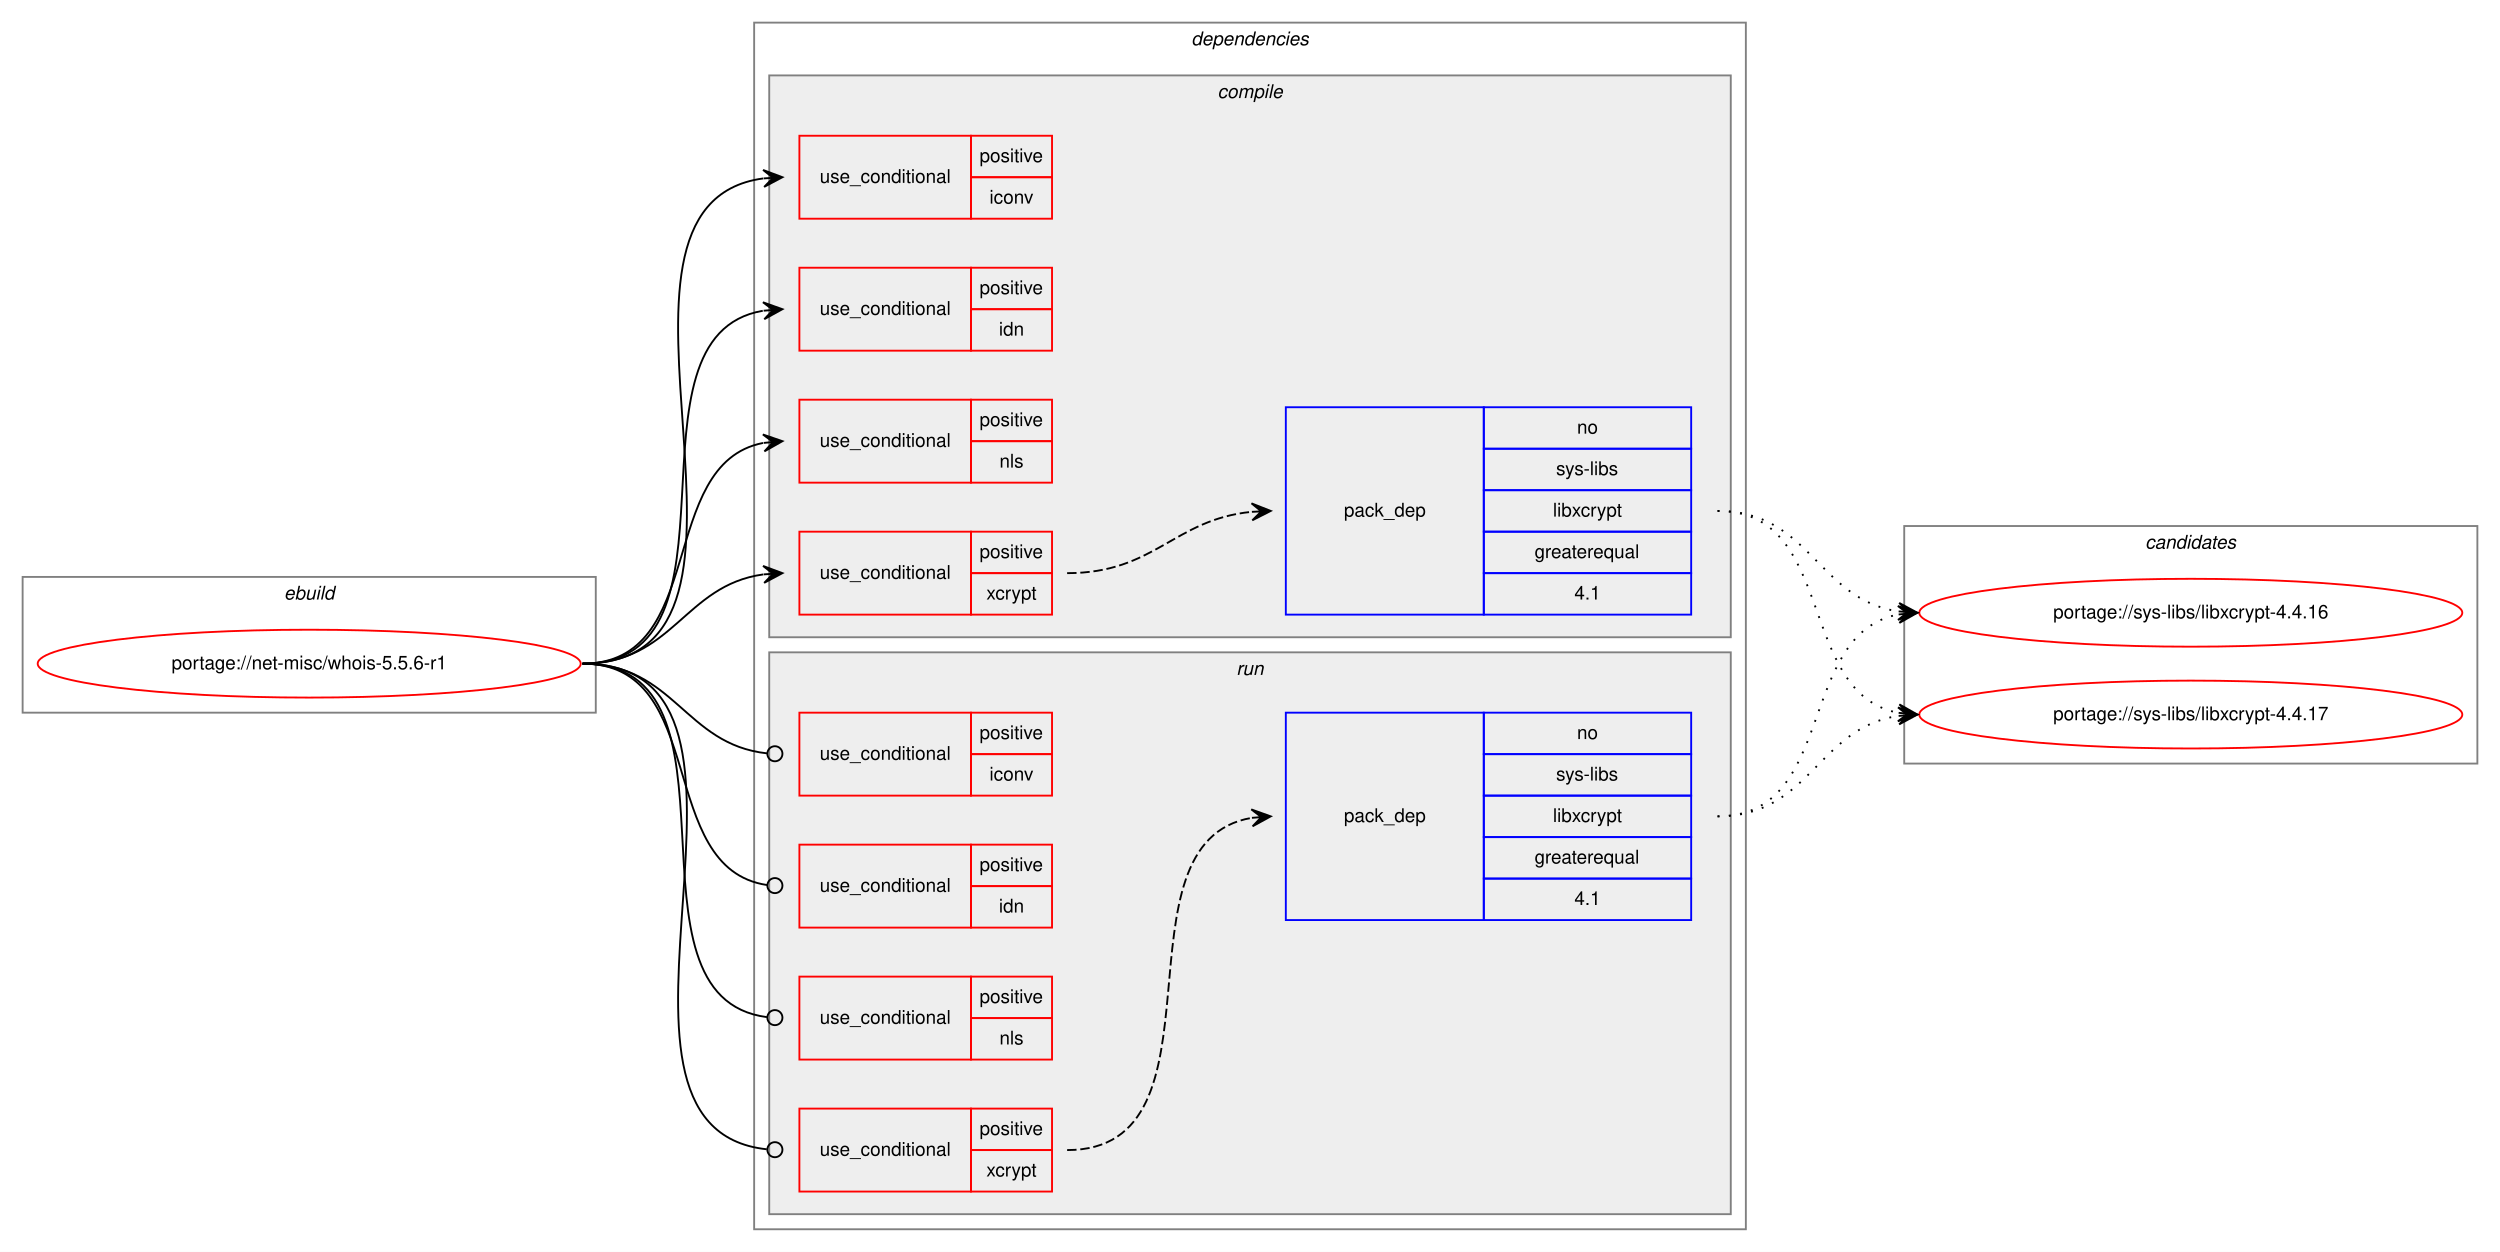
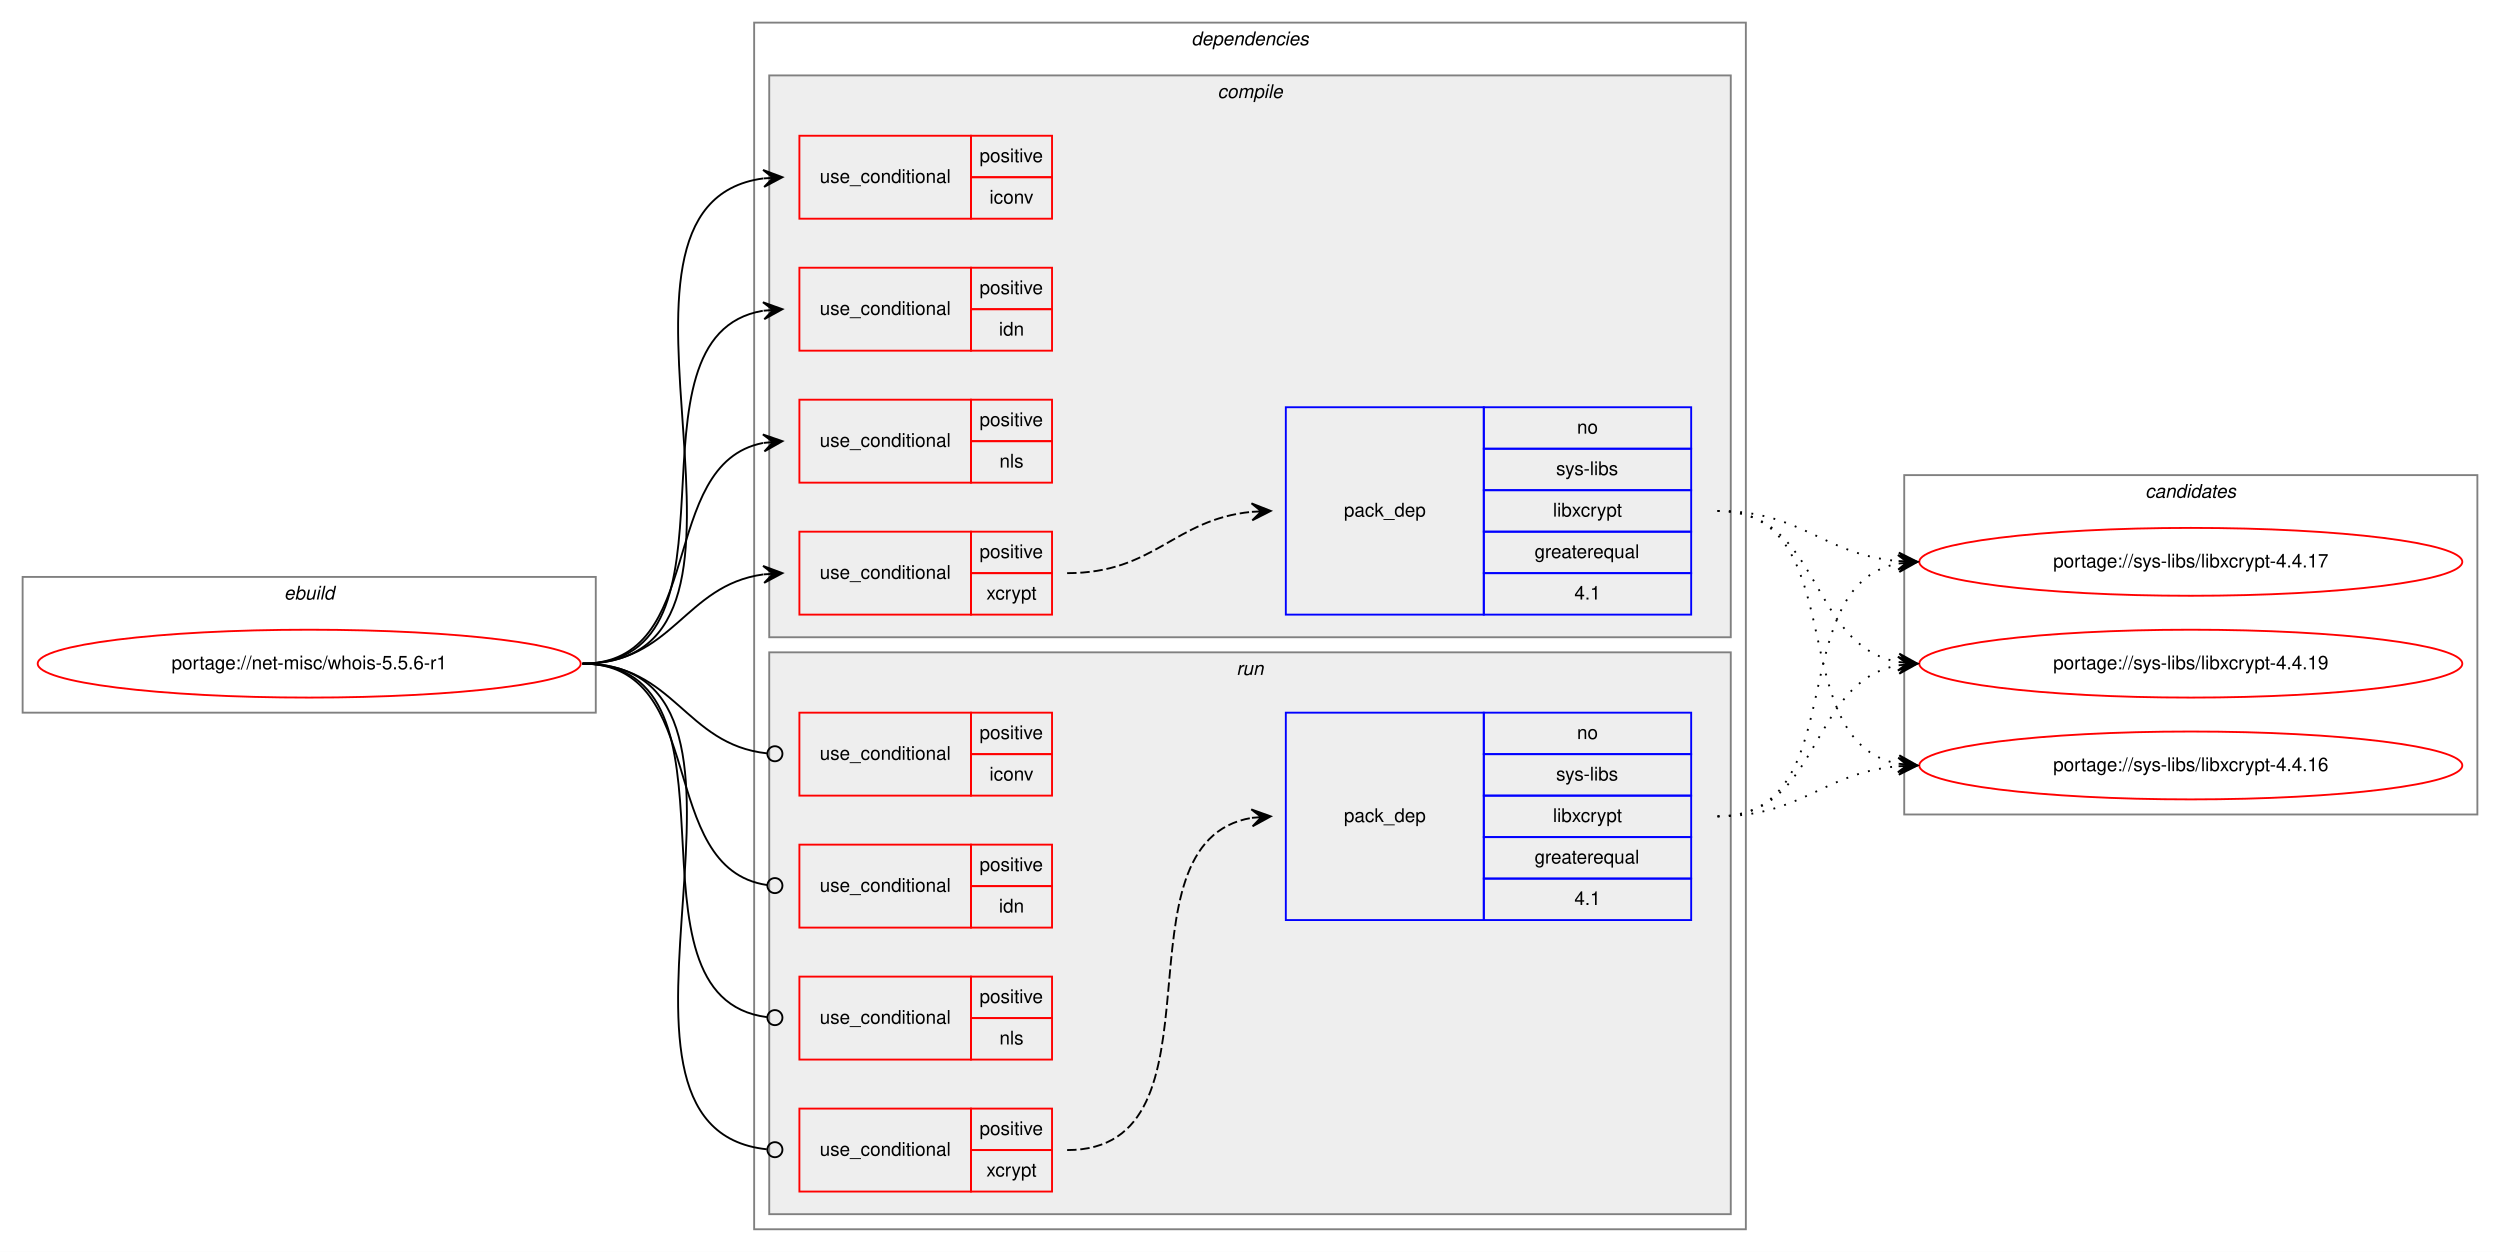
<svg xmlns="http://www.w3.org/2000/svg" xmlns:xlink="http://www.w3.org/1999/xlink" width="1326pt" height="664pt" viewBox="0.00 0.00 1326.00 664.00">
  <g id="graph0" class="graph" transform="scale(1 1) rotate(0) translate(4 660)">
    <polygon fill="white" stroke="transparent" points="-4,4 -4,-660 1322,-660 1322,4 -4,4" />
    <g id="clust1" class="cluster">
      <polygon fill="none" stroke="gray" points="8,-282 8,-354 312,-354 312,-282 8,-282" />
      <text text-anchor="start" x="146.66" y="-342" font-family="Helvetica,sans-Serif" font-style="italic" font-size="10.00">ebuild</text>
    </g>
    <g id="clust2" class="cluster">
      <polygon fill="none" stroke="gray" points="396,-8 396,-648 922,-648 922,-8 396,-8" />
      <text text-anchor="start" x="627.88" y="-636" font-family="Helvetica,sans-Serif" font-style="italic" font-size="10.00">dependencies</text>
    </g>
    <g id="clust3" class="cluster">
      <polygon fill="#eeeeee" stroke="gray" points="404,-322 404,-620 914,-620 914,-322 404,-322" />
      <text text-anchor="start" x="641.78" y="-608" font-family="Helvetica,sans-Serif" font-style="italic" font-size="10.00">compile</text>
    </g>
    <g id="clust10" class="cluster">
      <polygon fill="#eeeeee" stroke="gray" points="404,-16 404,-314 914,-314 914,-16 404,-16" />
      <text text-anchor="start" x="651.78" y="-302" font-family="Helvetica,sans-Serif" font-style="italic" font-size="10.00">run</text>
    </g>
    <g id="clust16" class="cluster">
-       <polygon fill="none" stroke="gray" points="1006,-255 1006,-381 1310,-381 1310,-255 1006,-255" />
-       <text text-anchor="start" x="1133.82" y="-369" font-family="Helvetica,sans-Serif" font-style="italic" font-size="10.00">candidates</text>
+       <polygon fill="none" stroke="gray" points="1006,-228 1006,-408 1310,-408 1310,-228 1006,-228" />
+       <text text-anchor="start" x="1133.82" y="-396" font-family="Helvetica,sans-Serif" font-style="italic" font-size="10.00">candidates</text>
    </g>
    <g id="node1" class="node">
      <g id="a_node1">
        <a xlink:href="../net-misc/whois-5.5.6-r1.svg" xlink:title="portage://net-misc/whois-5.5.6-r1">
          <ellipse fill="none" stroke="red" cx="160" cy="-308" rx="144" ry="18" />
          <text text-anchor="middle" x="160" y="-305" font-family="Helvetica,sans-Serif" font-size="10.00">portage://net-misc/whois-5.5.6-r1</text>
        </a>
      </g>
    </g>
    <g id="node2" class="node">
      <polygon fill="none" stroke="red" points="420,-544 420,-588 511,-588 511,-544 420,-544" />
      <text text-anchor="start" x="430.77" y="-563" font-family="Helvetica,sans-Serif" font-size="10.00">use_conditional</text>
      <polygon fill="none" stroke="red" points="511,-566 511,-588 554,-588 554,-566 511,-566" />
      <text text-anchor="start" x="515.55" y="-574" font-family="Helvetica,sans-Serif" font-size="10.00">positive</text>
      <polygon fill="none" stroke="red" points="511,-544 511,-566 554,-566 554,-544 511,-544" />
      <text text-anchor="start" x="520.83" y="-552" font-family="Helvetica,sans-Serif" font-size="10.00">iconv</text>
    </g>
    <g id="edge1" class="edge">
      <path fill="none" stroke="black" d="M305,-308C425.34,-308 295.12,-551.1 400.78,-565.35" />
      <polygon fill="black" stroke="black" points="411,-566 400.73,-569.86 406.01,-565.68 401.02,-565.36 401.02,-565.36 401.02,-565.36 406.01,-565.68 401.31,-560.87 411,-566 411,-566" />
    </g>
    <g id="node3" class="node">
      <polygon fill="none" stroke="red" points="420,-474 420,-518 511,-518 511,-474 420,-474" />
      <text text-anchor="start" x="430.77" y="-493" font-family="Helvetica,sans-Serif" font-size="10.00">use_conditional</text>
      <polygon fill="none" stroke="red" points="511,-496 511,-518 554,-518 554,-496 511,-496" />
      <text text-anchor="start" x="515.55" y="-504" font-family="Helvetica,sans-Serif" font-size="10.00">positive</text>
      <polygon fill="none" stroke="red" points="511,-474 511,-496 554,-496 554,-474 511,-474" />
      <text text-anchor="start" x="525.83" y="-482" font-family="Helvetica,sans-Serif" font-size="10.00">idn</text>
    </g>
    <g id="edge2" class="edge">
      <path fill="none" stroke="black" d="M305,-308C397.17,-308 321.51,-481.6 400.57,-495.16" />
      <polygon fill="black" stroke="black" points="411,-496 400.67,-499.68 406.02,-495.6 401.03,-495.2 401.03,-495.2 401.03,-495.2 406.02,-495.6 401.39,-490.71 411,-496 411,-496" />
    </g>
    <g id="node4" class="node">
      <polygon fill="none" stroke="red" points="420,-404 420,-448 511,-448 511,-404 420,-404" />
      <text text-anchor="start" x="430.77" y="-423" font-family="Helvetica,sans-Serif" font-size="10.00">use_conditional</text>
      <polygon fill="none" stroke="red" points="511,-426 511,-448 554,-448 554,-426 511,-426" />
      <text text-anchor="start" x="515.55" y="-434" font-family="Helvetica,sans-Serif" font-size="10.00">positive</text>
      <polygon fill="none" stroke="red" points="511,-404 511,-426 554,-426 554,-404 511,-404" />
      <text text-anchor="start" x="526.11" y="-412" font-family="Helvetica,sans-Serif" font-size="10.00">nls</text>
    </g>
    <g id="edge3" class="edge">
      <path fill="none" stroke="black" d="M305,-308C371.78,-308 343.9,-413.88 400.7,-425.05" />
      <polygon fill="black" stroke="black" points="411,-426 400.63,-429.56 406.02,-425.54 401.04,-425.08 401.04,-425.08 401.04,-425.08 406.02,-425.54 401.46,-420.6 411,-426 411,-426" />
    </g>
    <g id="node5" class="node">
      <polygon fill="none" stroke="red" points="420,-334 420,-378 511,-378 511,-334 420,-334" />
      <text text-anchor="start" x="430.77" y="-353" font-family="Helvetica,sans-Serif" font-size="10.00">use_conditional</text>
      <polygon fill="none" stroke="red" points="511,-356 511,-378 554,-378 554,-356 511,-356" />
      <text text-anchor="start" x="515.55" y="-364" font-family="Helvetica,sans-Serif" font-size="10.00">positive</text>
      <polygon fill="none" stroke="red" points="511,-334 511,-356 554,-356 554,-334 511,-334" />
      <text text-anchor="start" x="519.17" y="-342" font-family="Helvetica,sans-Serif" font-size="10.00">xcrypt</text>
    </g>
    <g id="edge5" class="edge">
      <path fill="none" stroke="black" d="M305,-308C353.08,-308 358.68,-349.49 400.79,-355.32" />
      <polygon fill="black" stroke="black" points="411,-356 400.72,-359.83 406.01,-355.67 401.02,-355.34 401.02,-355.34 401.02,-355.34 406.01,-355.67 401.32,-350.85 411,-356 411,-356" />
    </g>
    <g id="node7" class="node">
      <polygon fill="none" stroke="red" points="420,-238 420,-282 511,-282 511,-238 420,-238" />
      <text text-anchor="start" x="430.77" y="-257" font-family="Helvetica,sans-Serif" font-size="10.00">use_conditional</text>
      <polygon fill="none" stroke="red" points="511,-260 511,-282 554,-282 554,-260 511,-260" />
      <text text-anchor="start" x="515.55" y="-268" font-family="Helvetica,sans-Serif" font-size="10.00">positive</text>
      <polygon fill="none" stroke="red" points="511,-238 511,-260 554,-260 554,-238 511,-238" />
      <text text-anchor="start" x="520.83" y="-246" font-family="Helvetica,sans-Serif" font-size="10.00">iconv</text>
    </g>
    <g id="edge6" class="edge">
      <path fill="none" stroke="black" d="M305,-308C353.89,-308 358.86,-265.11 402.94,-260.41" />
      <ellipse fill="none" stroke="black" cx="407.01" cy="-260.21" rx="4" ry="4" />
    </g>
    <g id="node8" class="node">
      <polygon fill="none" stroke="red" points="420,-168 420,-212 511,-212 511,-168 420,-168" />
      <text text-anchor="start" x="430.77" y="-187" font-family="Helvetica,sans-Serif" font-size="10.00">use_conditional</text>
      <polygon fill="none" stroke="red" points="511,-190 511,-212 554,-212 554,-190 511,-190" />
      <text text-anchor="start" x="515.55" y="-198" font-family="Helvetica,sans-Serif" font-size="10.00">positive</text>
      <polygon fill="none" stroke="red" points="511,-168 511,-190 554,-190 554,-168 511,-168" />
      <text text-anchor="start" x="525.83" y="-176" font-family="Helvetica,sans-Serif" font-size="10.00">idn</text>
    </g>
    <g id="edge7" class="edge">
      <path fill="none" stroke="black" d="M305,-308C372.61,-308 343.2,-199.48 402.84,-190.58" />
      <ellipse fill="none" stroke="black" cx="407.01" cy="-190.28" rx="4" ry="4" />
    </g>
    <g id="node9" class="node">
      <polygon fill="none" stroke="red" points="420,-98 420,-142 511,-142 511,-98 420,-98" />
      <text text-anchor="start" x="430.77" y="-117" font-family="Helvetica,sans-Serif" font-size="10.00">use_conditional</text>
      <polygon fill="none" stroke="red" points="511,-120 511,-142 554,-142 554,-120 511,-120" />
      <text text-anchor="start" x="515.55" y="-128" font-family="Helvetica,sans-Serif" font-size="10.00">positive</text>
      <polygon fill="none" stroke="red" points="511,-98 511,-120 554,-120 554,-98 511,-98" />
      <text text-anchor="start" x="526.11" y="-106" font-family="Helvetica,sans-Serif" font-size="10.00">nls</text>
    </g>
    <g id="edge8" class="edge">
      <path fill="none" stroke="black" d="M305,-308C398.02,-308 320.11,-131.21 402.78,-120.51" />
      <ellipse fill="none" stroke="black" cx="407.01" cy="-120.25" rx="4" ry="4" />
    </g>
    <g id="node10" class="node">
      <polygon fill="none" stroke="red" points="420,-28 420,-72 511,-72 511,-28 420,-28" />
      <text text-anchor="start" x="430.77" y="-47" font-family="Helvetica,sans-Serif" font-size="10.00">use_conditional</text>
      <polygon fill="none" stroke="red" points="511,-50 511,-72 554,-72 554,-50 511,-50" />
      <text text-anchor="start" x="515.55" y="-58" font-family="Helvetica,sans-Serif" font-size="10.00">positive</text>
      <polygon fill="none" stroke="red" points="511,-28 511,-50 554,-50 554,-28 511,-28" />
      <text text-anchor="start" x="519.17" y="-36" font-family="Helvetica,sans-Serif" font-size="10.00">xcrypt</text>
    </g>
    <g id="edge10" class="edge">
      <path fill="none" stroke="black" d="M305,-308C426.06,-308 293.54,-61.95 402.71,-50.42" />
      <ellipse fill="none" stroke="black" cx="407.01" cy="-50.2" rx="4" ry="4" />
    </g>
    <g id="node6" class="node">
      <polygon fill="none" stroke="blue" points="678,-334 678,-444 783,-444 783,-334 678,-334" />
      <text text-anchor="start" x="708.82" y="-386" font-family="Helvetica,sans-Serif" font-size="10.00">pack_dep</text>
      <polygon fill="none" stroke="blue" points="783,-422 783,-444 893,-444 893,-422 783,-422" />
      <text text-anchor="start" x="832.44" y="-430" font-family="Helvetica,sans-Serif" font-size="10.00">no</text>
      <polygon fill="none" stroke="blue" points="783,-400 783,-422 893,-422 893,-400 783,-400" />
      <text text-anchor="start" x="821.34" y="-408" font-family="Helvetica,sans-Serif" font-size="10.00">sys-libs</text>
      <polygon fill="none" stroke="blue" points="783,-378 783,-400 893,-400 893,-378 783,-378" />
      <text text-anchor="start" x="819.67" y="-386" font-family="Helvetica,sans-Serif" font-size="10.00">libxcrypt</text>
      <polygon fill="none" stroke="blue" points="783,-356 783,-378 893,-378 893,-356 783,-356" />
      <text text-anchor="start" x="809.94" y="-364" font-family="Helvetica,sans-Serif" font-size="10.00">greaterequal</text>
      <polygon fill="none" stroke="blue" points="783,-334 783,-356 893,-356 893,-334 783,-334" />
      <text text-anchor="start" x="831.05" y="-342" font-family="Helvetica,sans-Serif" font-size="10.00">4.1</text>
    </g>
    <g id="edge4" class="edge">
      <path fill="none" stroke="black" stroke-dasharray="5,2" d="M562,-356C608.56,-356 618.49,-384.4 659.75,-388.51" />
      <polygon fill="black" stroke="black" points="670,-389 659.8,-393.02 665.01,-388.76 660.01,-388.52 660.01,-388.52 660.01,-388.52 665.01,-388.76 660.23,-384.03 670,-389 670,-389" />
    </g>
    <g id="node12" class="node">
      <g id="a_node12">
        <a xlink:href="../sys-libs/libxcrypt-4.4.16.svg" xlink:title="portage://sys-libs/libxcrypt-4.4.16">
-           <ellipse fill="none" stroke="red" cx="1158" cy="-335" rx="144" ry="18" />
-           <text text-anchor="middle" x="1158" y="-332" font-family="Helvetica,sans-Serif" font-size="10.00">portage://sys-libs/libxcrypt-4.4.16</text>
+           <ellipse fill="none" stroke="red" cx="1158" cy="-254" rx="144" ry="18" />
+           <text text-anchor="middle" x="1158" y="-251" font-family="Helvetica,sans-Serif" font-size="10.00">portage://sys-libs/libxcrypt-4.4.16</text>
        </a>
      </g>
    </g>
    <g id="edge11" class="edge">
-       <path fill="none" stroke="black" stroke-dasharray="1,5" d="M907,-389C956.26,-389 959.85,-342.13 1002.86,-335.72" />
-       <polygon fill="black" stroke="black" points="1013,-335 1003.35,-340.2 1008.01,-335.36 1003.03,-335.71 1003.03,-335.71 1003.03,-335.71 1008.01,-335.36 1002.71,-331.22 1013,-335 1013,-335" />
+       <path fill="none" stroke="black" stroke-dasharray="1,5" d="M907,-389C979.56,-389 940.97,-266.86 1002.68,-254.93" />
+       <polygon fill="black" stroke="black" points="1013,-254 1003.45,-259.38 1008.02,-254.45 1003.04,-254.9 1003.04,-254.9 1003.04,-254.9 1008.02,-254.45 1002.64,-250.42 1013,-254 1013,-254" />
    </g>
    <g id="node13" class="node">
      <g id="a_node13">
        <a xlink:href="../sys-libs/libxcrypt-4.4.17.svg" xlink:title="portage://sys-libs/libxcrypt-4.4.17">
-           <ellipse fill="none" stroke="red" cx="1158" cy="-281" rx="144" ry="18" />
-           <text text-anchor="middle" x="1158" y="-278" font-family="Helvetica,sans-Serif" font-size="10.00">portage://sys-libs/libxcrypt-4.4.17</text>
+           <ellipse fill="none" stroke="red" cx="1158" cy="-362" rx="144" ry="18" />
+           <text text-anchor="middle" x="1158" y="-359" font-family="Helvetica,sans-Serif" font-size="10.00">portage://sys-libs/libxcrypt-4.4.17</text>
        </a>
      </g>
    </g>
    <g id="edge12" class="edge">
-       <path fill="none" stroke="black" stroke-dasharray="1,5" d="M907,-389C970.58,-389 948.58,-292.49 1002.79,-281.93" />
-       <polygon fill="black" stroke="black" points="1013,-281 1003.45,-286.39 1008.02,-281.46 1003.04,-281.91 1003.04,-281.91 1003.04,-281.91 1008.02,-281.46 1002.63,-277.43 1013,-281 1013,-281" />
+       <path fill="none" stroke="black" stroke-dasharray="1,5" d="M907,-389C952.01,-389 962.86,-365.86 1002.8,-362.42" />
+       <polygon fill="black" stroke="black" points="1013,-362 1003.2,-366.91 1008,-362.21 1003.01,-362.42 1003.01,-362.42 1003.01,-362.42 1008,-362.21 1002.82,-357.92 1013,-362 1013,-362" />
+     </g>
+     <g id="node14" class="node">
+       <g id="a_node14">
+         <a xlink:href="../sys-libs/libxcrypt-4.4.19.svg" xlink:title="portage://sys-libs/libxcrypt-4.4.19">
+           <ellipse fill="none" stroke="red" cx="1158" cy="-308" rx="144" ry="18" />
+           <text text-anchor="middle" x="1158" y="-305" font-family="Helvetica,sans-Serif" font-size="10.00">portage://sys-libs/libxcrypt-4.4.19</text>
+         </a>
+       </g>
+     </g>
+     <g id="edge13" class="edge">
+       <path fill="none" stroke="black" stroke-dasharray="1,5" d="M907,-389C962.7,-389 954.97,-317.51 1002.99,-308.85" />
+       <polygon fill="black" stroke="black" points="1013,-308 1003.42,-313.33 1008.02,-308.43 1003.04,-308.85 1003.04,-308.85 1003.04,-308.85 1008.02,-308.43 1002.65,-304.37 1013,-308 1013,-308" />
    </g>
    <g id="node11" class="node">
      <polygon fill="none" stroke="blue" points="678,-172 678,-282 783,-282 783,-172 678,-172" />
      <text text-anchor="start" x="708.82" y="-224" font-family="Helvetica,sans-Serif" font-size="10.00">pack_dep</text>
      <polygon fill="none" stroke="blue" points="783,-260 783,-282 893,-282 893,-260 783,-260" />
      <text text-anchor="start" x="832.44" y="-268" font-family="Helvetica,sans-Serif" font-size="10.00">no</text>
      <polygon fill="none" stroke="blue" points="783,-238 783,-260 893,-260 893,-238 783,-238" />
      <text text-anchor="start" x="821.34" y="-246" font-family="Helvetica,sans-Serif" font-size="10.00">sys-libs</text>
      <polygon fill="none" stroke="blue" points="783,-216 783,-238 893,-238 893,-216 783,-216" />
      <text text-anchor="start" x="819.67" y="-224" font-family="Helvetica,sans-Serif" font-size="10.00">libxcrypt</text>
      <polygon fill="none" stroke="blue" points="783,-194 783,-216 893,-216 893,-194 783,-194" />
      <text text-anchor="start" x="809.94" y="-202" font-family="Helvetica,sans-Serif" font-size="10.00">greaterequal</text>
      <polygon fill="none" stroke="blue" points="783,-172 783,-194 893,-194 893,-172 783,-172" />
      <text text-anchor="start" x="831.05" y="-180" font-family="Helvetica,sans-Serif" font-size="10.00">4.1</text>
    </g>
    <g id="edge9" class="edge">
      <path fill="none" stroke="black" stroke-dasharray="5,2" d="M562,-50C650.55,-50 583.55,-213.44 659.95,-226.21" />
      <polygon fill="black" stroke="black" points="670,-227 659.68,-230.7 665.02,-226.61 660.03,-226.22 660.03,-226.22 660.03,-226.22 665.02,-226.61 660.38,-221.73 670,-227 670,-227" />
    </g>
-     <g id="edge13" class="edge">
-       <path fill="none" stroke="black" stroke-dasharray="1,5" d="M907,-227C970.58,-227 948.58,-323.51 1002.79,-334.07" />
-       <polygon fill="black" stroke="black" points="1013,-335 1002.63,-338.57 1008.02,-334.54 1003.04,-334.09 1003.04,-334.09 1003.04,-334.09 1008.02,-334.54 1003.45,-329.61 1013,-335 1013,-335" />
-     </g>
    <g id="edge14" class="edge">
-       <path fill="none" stroke="black" stroke-dasharray="1,5" d="M907,-227C956.26,-227 959.85,-273.87 1002.86,-280.28" />
-       <polygon fill="black" stroke="black" points="1013,-281 1002.71,-284.78 1008.01,-280.64 1003.03,-280.29 1003.03,-280.29 1003.03,-280.29 1008.01,-280.64 1003.35,-275.8 1013,-281 1013,-281" />
+       <path fill="none" stroke="black" stroke-dasharray="1,5" d="M907,-227C952.01,-227 962.86,-250.14 1002.8,-253.58" />
+       <polygon fill="black" stroke="black" points="1013,-254 1002.82,-258.08 1008,-253.79 1003.01,-253.58 1003.01,-253.58 1003.01,-253.58 1008,-253.79 1003.2,-249.09 1013,-254 1013,-254" />
+     </g>
+     <g id="edge15" class="edge">
+       <path fill="none" stroke="black" stroke-dasharray="1,5" d="M907,-227C979.56,-227 940.97,-349.14 1002.68,-361.07" />
+       <polygon fill="black" stroke="black" points="1013,-362 1002.64,-365.58 1008.02,-361.55 1003.04,-361.1 1003.04,-361.1 1003.04,-361.1 1008.02,-361.55 1003.45,-356.62 1013,-362 1013,-362" />
+     </g>
+     <g id="edge16" class="edge">
+       <path fill="none" stroke="black" stroke-dasharray="1,5" d="M907,-227C962.7,-227 954.97,-298.49 1002.99,-307.15" />
+       <polygon fill="black" stroke="black" points="1013,-308 1002.65,-311.63 1008.02,-307.57 1003.04,-307.15 1003.04,-307.15 1003.04,-307.15 1008.02,-307.57 1003.42,-302.67 1013,-308 1013,-308" />
    </g>
  </g>
</svg>
